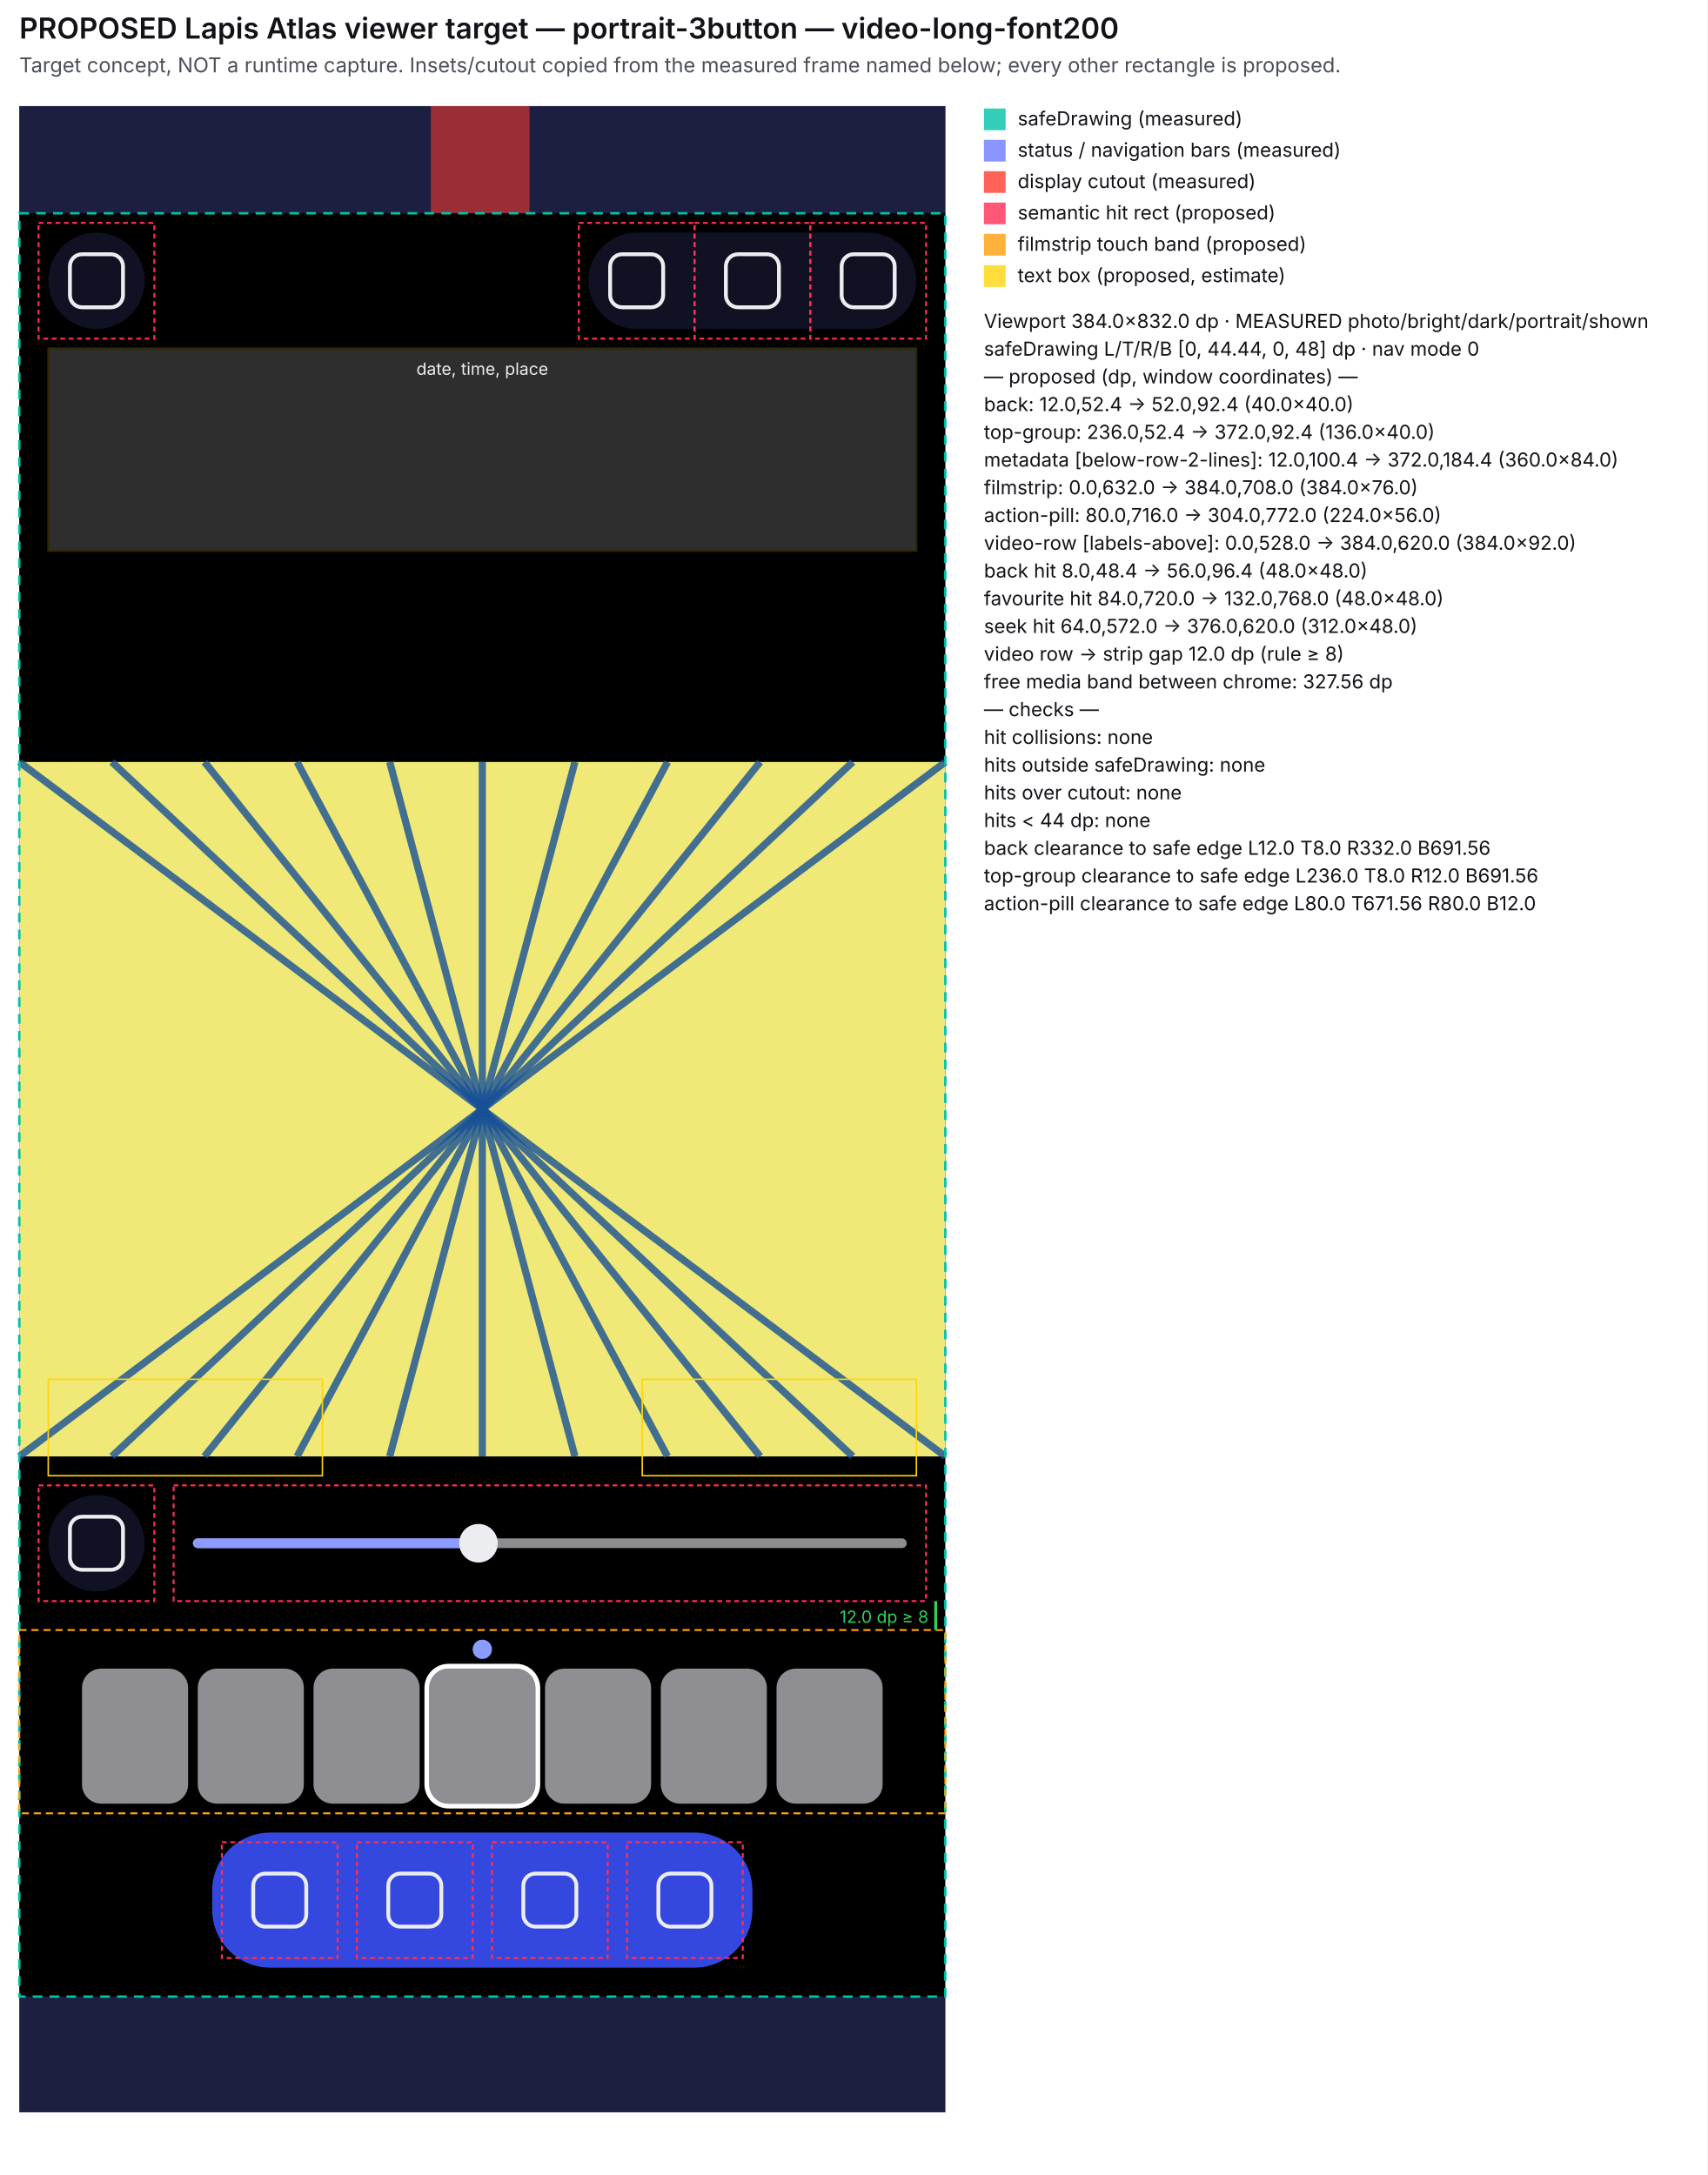
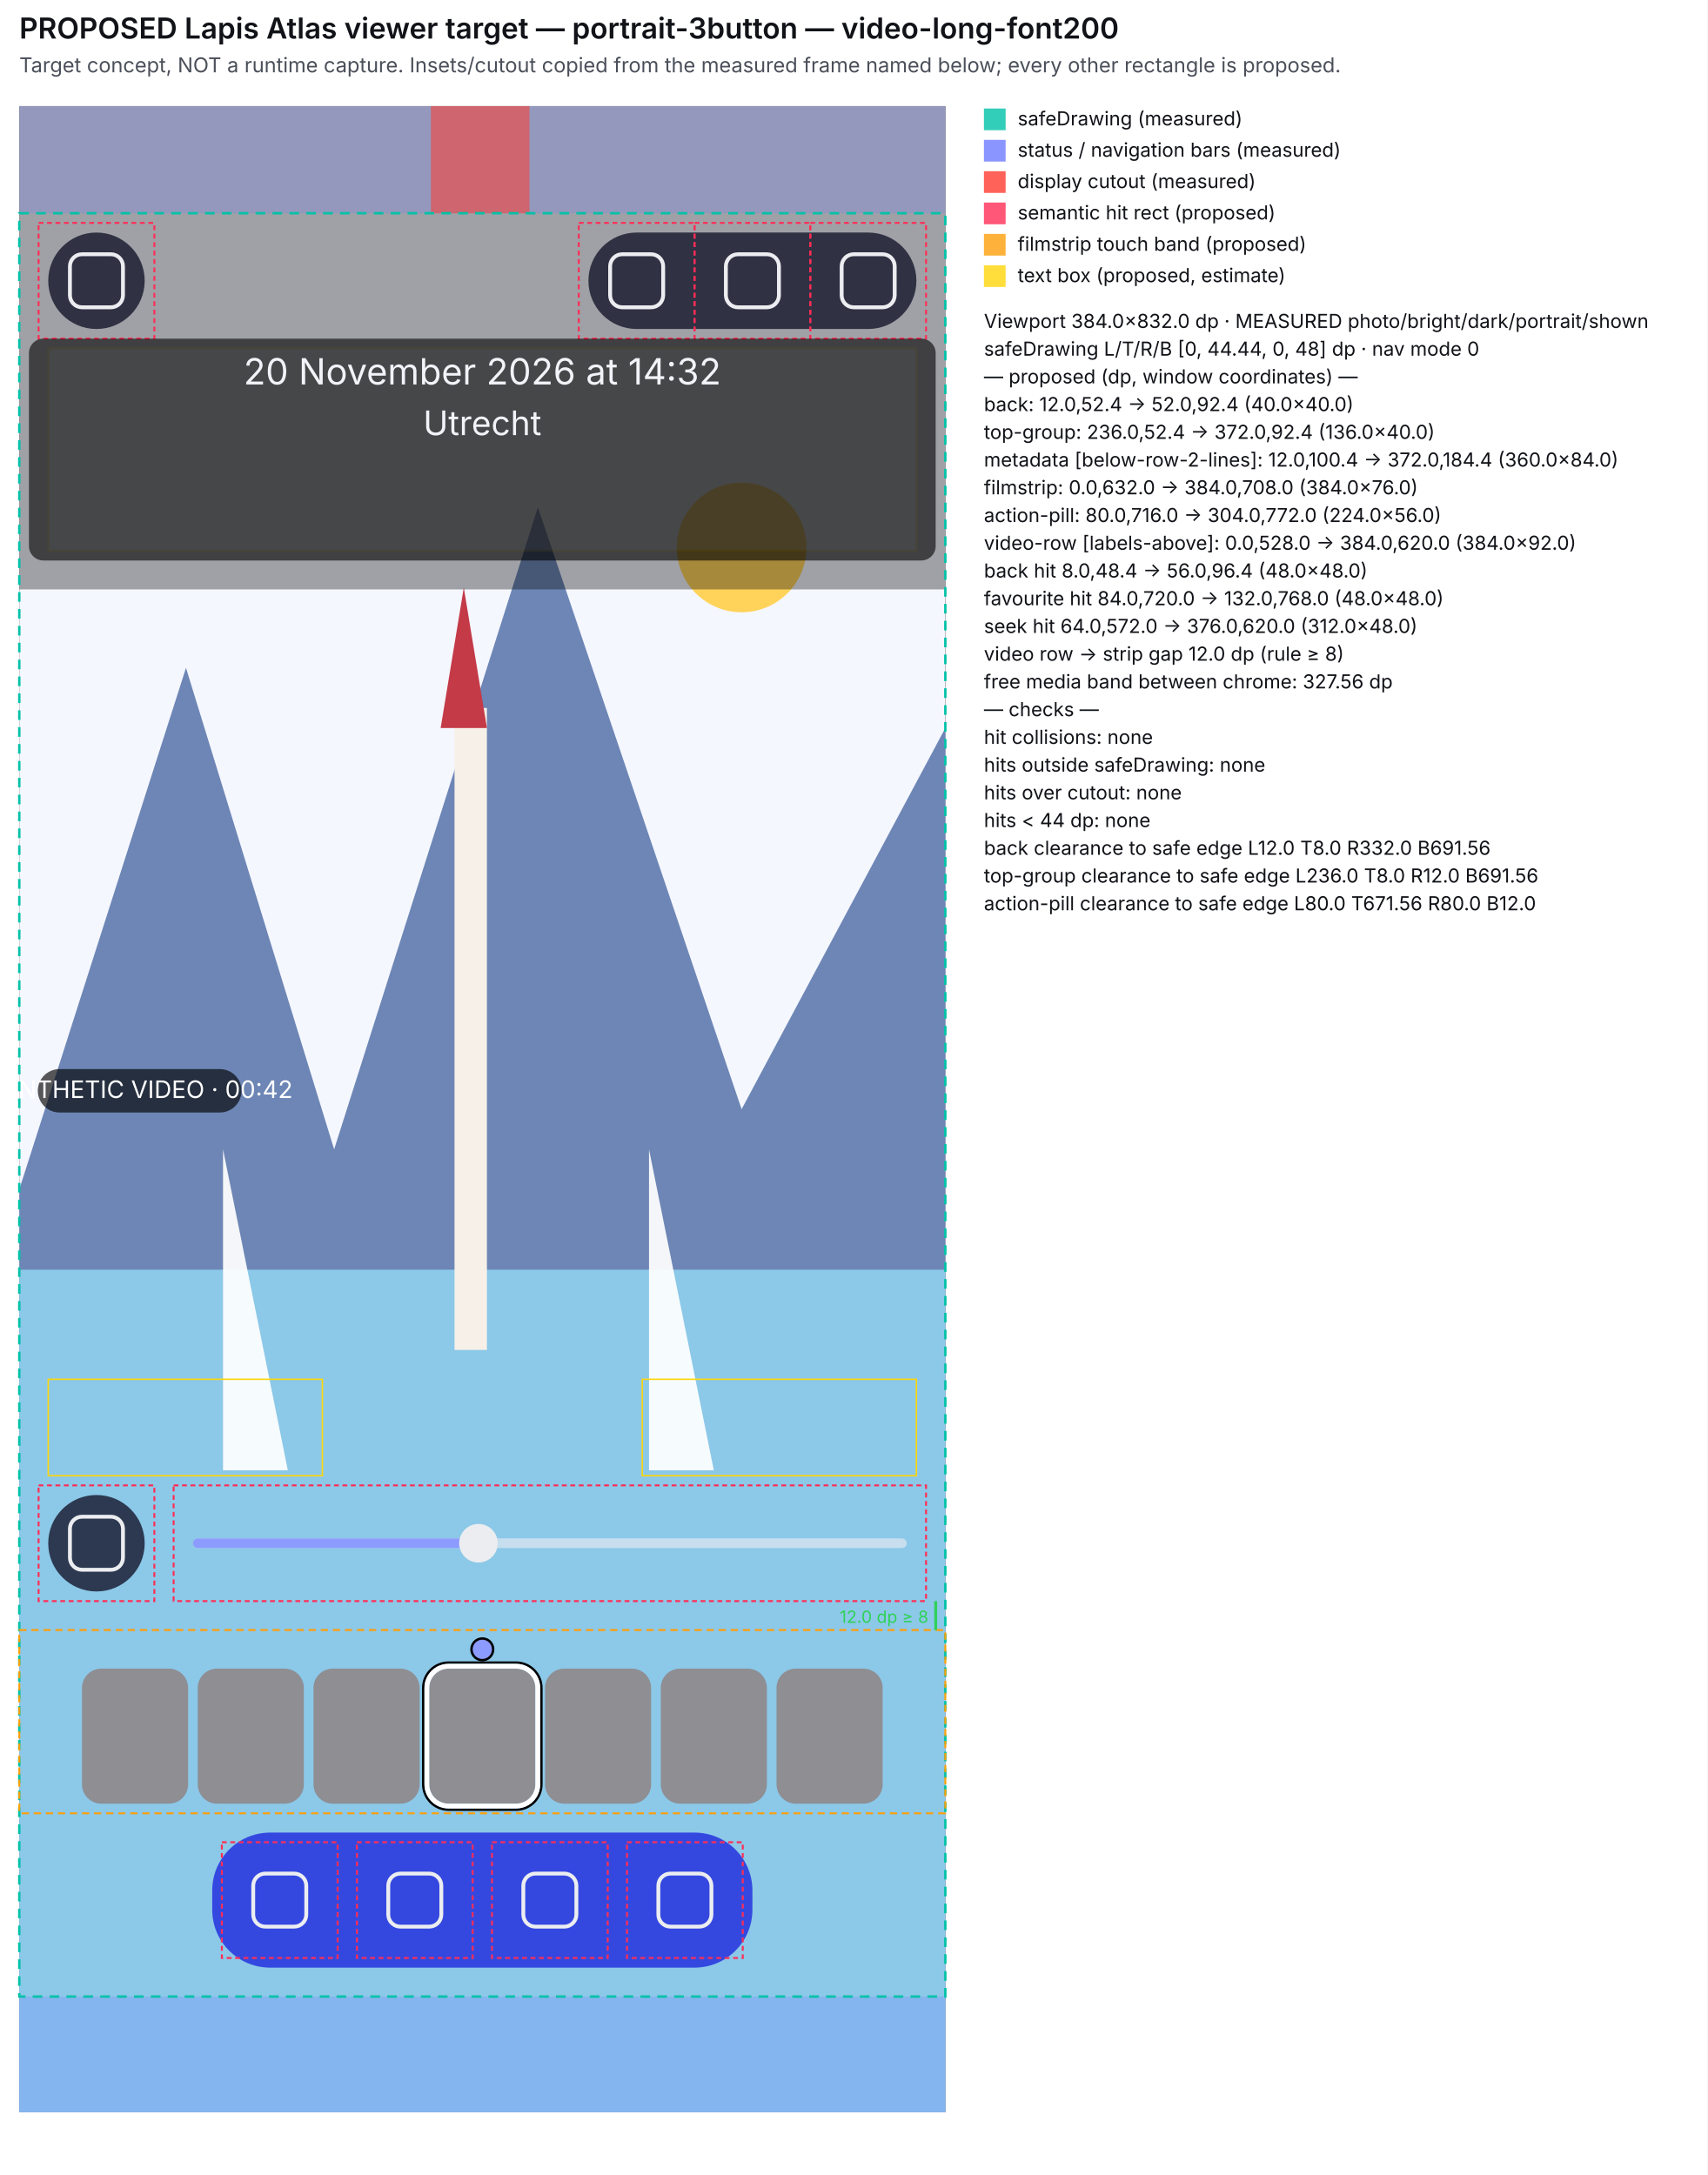
<svg xmlns="http://www.w3.org/2000/svg" viewBox="0 0 708.0 902.0" font-family="Inter, Arial, sans-serif" font-size="8">
  <rect width="708.0" height="902.0" fill="#FFFFFF" />
  <text x="8" y="16" font-size="12" font-weight="600" fill="#111318">PROPOSED Lapis Atlas viewer target — portrait-3button — video-long-font200</text>
  <text x="8" y="30" font-size="8.5" fill="#4A4F59">Target concept, NOT a runtime capture. Insets/cutout copied from the measured frame named below; every other rectangle is proposed.</text>
  <g transform="translate(8,44)">
    <rect width="384.0" height="832.0" fill="#000000" />
-     <rect x="0.0" y="272.0" width="384.0" height="288.0" fill="#F0E978" />
-     <line x1="0.0" y1="272.0" x2="384.0" y2="560.0" stroke="#165096" stroke-width="3" opacity="0.8" />
-     <line x1="38.4" y1="272.0" x2="345.6" y2="560.0" stroke="#165096" stroke-width="3" opacity="0.8" />
-     <line x1="76.8" y1="272.0" x2="307.2" y2="560.0" stroke="#165096" stroke-width="3" opacity="0.8" />
-     <line x1="115.2" y1="272.0" x2="268.8" y2="560.0" stroke="#165096" stroke-width="3" opacity="0.8" />
-     <line x1="153.6" y1="272.0" x2="230.4" y2="560.0" stroke="#165096" stroke-width="3" opacity="0.8" />
-     <line x1="192.0" y1="272.0" x2="192.0" y2="560.0" stroke="#165096" stroke-width="3" opacity="0.8" />
-     <line x1="230.4" y1="272.0" x2="153.6" y2="560.0" stroke="#165096" stroke-width="3" opacity="0.8" />
-     <line x1="268.8" y1="272.0" x2="115.2" y2="560.0" stroke="#165096" stroke-width="3" opacity="0.8" />
-     <line x1="307.2" y1="272.0" x2="76.8" y2="560.0" stroke="#165096" stroke-width="3" opacity="0.8" />
-     <line x1="345.6" y1="272.0" x2="38.4" y2="560.0" stroke="#165096" stroke-width="3" opacity="0.8" />
-     <line x1="384.0" y1="272.0" x2="0.0" y2="560.0" stroke="#165096" stroke-width="3" opacity="0.8" />
+     <rect width="384.0" height="832.0" fill="#F5F7FF" />
+     <path d="M0 449.28 L69.12 232.96 L130.56 432.64 L215.04 166.4 L299.52 416.0 L384.0 257.92 V832.0 H0 Z" fill="#6D86B5" />
+     <rect y="482.56" width="384.0" height="349.44" fill="#8CC8E8" />
+     <circle cx="299.52" cy="183.04" r="26.88" fill="#FFD35A" />
+     <rect x="180.48" y="249.6" width="13.44" height="266.24" fill="#F6F0E8" />
+     <path d="M174.72 257.92 L193.92 257.92 L184.32 199.68 Z" fill="#C43A47" />
+     <path d="M84.48 565.76 l0 -133.12 l26.88 133.12 Z" fill="#FFF" opacity=".92" />
+     <path d="M261.12 565.76 l0 -133.12 l26.88 133.12 Z" fill="#FFF" opacity=".92" />
+     <rect x="7.68" y="399.36" width="84.48" height="18" rx="9" fill="#000" opacity=".65" />
+     <text x="49.92" y="411.36" text-anchor="middle" font-size="10" fill="#FFF">SYNTHETIC VIDEO · 00:42</text>
    <rect x="0" y="0" width="384.0" height="200.44" fill="#000" opacity="0.35" />
    <rect x="0" y="0" width="384.0" height="44.44" fill="#6E7BFF" opacity="0.25" />
    <rect x="0" y="784.0" width="384.0" height="48" fill="#6E7BFF" opacity="0.25" />
    <rect x="170.67" y="0.0" width="40.89" height="44.44" fill="#FF3B30" opacity="0.55" />
    <rect x="0" y="44.44" width="384.0" height="739.56" fill="none" stroke="#00C2A8" stroke-width="1" stroke-dasharray="4 3" />
    <rect x="12.0" y="52.44" width="40.0" height="40.0" rx="20.0" fill="#14152A" opacity="0.8" />
    <rect x="21.0" y="61.44" width="22.0" height="22.0" rx="5" fill="none" stroke="#ECEDF0" stroke-width="1.6" />
    <rect x="8.0" y="48.44" width="48.0" height="48.0" fill="none" stroke="#FF2D55" stroke-width="0.8" stroke-dasharray="2 1.5" />
    <rect x="236.0" y="52.44" width="136.0" height="40.0" rx="20.0" fill="#14152A" opacity="0.8" />
    <rect x="245.0" y="61.44" width="22.0" height="22.0" rx="5" fill="none" stroke="#ECEDF0" stroke-width="1.6" />
    <rect x="232.0" y="48.44" width="48.0" height="48.0" fill="none" stroke="#FF2D55" stroke-width="0.8" stroke-dasharray="2 1.5" />
    <rect x="293.0" y="61.44" width="22.0" height="22.0" rx="5" fill="none" stroke="#ECEDF0" stroke-width="1.6" />
    <rect x="280.0" y="48.44" width="48.0" height="48.0" fill="none" stroke="#FF2D55" stroke-width="0.8" stroke-dasharray="2 1.5" />
    <rect x="341.0" y="61.44" width="22.0" height="22.0" rx="5" fill="none" stroke="#ECEDF0" stroke-width="1.6" />
    <rect x="328.0" y="48.44" width="48.0" height="48.0" fill="none" stroke="#FF2D55" stroke-width="0.8" stroke-dasharray="2 1.5" />
    <rect x="12.0" y="100.44" width="360.0" height="84.0" fill="#FFFFFF" opacity="0.18" stroke="#FFD60A" stroke-width="0.8" />
-     <text x="192.0" y="111.44" text-anchor="middle" fill="#ECEDF0" font-size="7">date, time, place</text>
+     <rect x="4.0" y="96.44" width="376.0" height="92.0" rx="6" fill="#000" opacity="0.6" />
+     <text x="192.0" y="115.44" text-anchor="middle" fill="#F2F3F8" font-size="15.0">20 November 2026 at 14:32</text>
+     <text x="192.0" y="136.44" text-anchor="middle" fill="#F2F3F8" font-size="14.0">Utrecht</text>
    <rect x="0.0" y="632.0" width="384.0" height="76.0" fill="none" stroke="#FF9F0A" stroke-width="0.8" stroke-dasharray="3 2" />
    <rect x="170.0" y="648.0" width="44.0" height="56.0" rx="8.0" fill="#8E8E93" />
-     <rect x="167.0" y="645.0" width="50.0" height="62.0" rx="11.0" fill="none" stroke="#000" stroke-width="1.0" />
-     <rect x="169.0" y="647.0" width="46.0" height="58.0" rx="9.0" fill="none" stroke="#FFFFFF" stroke-width="2.0" />
+     <rect x="167.5" y="645.5" width="49.0" height="61.0" rx="10.5" fill="none" stroke="#000" stroke-width="1.0" />
+     <rect x="169.0" y="647.0" width="46.0" height="58.0" rx="9.0" fill="none" stroke="#FFF" stroke-width="2.0" />
+     <circle cx="192.0" cy="640.0" r="5.0" fill="#000" />
    <circle cx="192.0" cy="640.0" r="4.0" fill="#8C9BFF" />
    <rect x="218.0" y="648.0" width="44.0" height="56.0" rx="8.0" fill="#8E8E93" />
    <rect x="266.0" y="648.0" width="44.0" height="56.0" rx="8.0" fill="#8E8E93" />
    <rect x="314.0" y="648.0" width="44.0" height="56.0" rx="8.0" fill="#8E8E93" />
    <rect x="122.0" y="648.0" width="44.0" height="56.0" rx="8.0" fill="#8E8E93" />
    <rect x="74.0" y="648.0" width="44.0" height="56.0" rx="8.0" fill="#8E8E93" />
    <rect x="26.0" y="648.0" width="44.0" height="56.0" rx="8.0" fill="#8E8E93" />
    <rect x="80.0" y="716.0" width="224.0" height="56.0" rx="24.0" fill="#3448E0" />
    <rect x="97.0" y="733.0" width="22.0" height="22.0" rx="5" fill="none" stroke="#ECEDF0" stroke-width="1.6" />
    <rect x="84.0" y="720.0" width="48.0" height="48.0" fill="none" stroke="#FF2D55" stroke-width="0.8" stroke-dasharray="2 1.5" />
    <rect x="153.0" y="733.0" width="22.0" height="22.0" rx="5" fill="none" stroke="#ECEDF0" stroke-width="1.6" />
    <rect x="140.0" y="720.0" width="48.0" height="48.0" fill="none" stroke="#FF2D55" stroke-width="0.8" stroke-dasharray="2 1.5" />
    <rect x="209.0" y="733.0" width="22.0" height="22.0" rx="5" fill="none" stroke="#ECEDF0" stroke-width="1.6" />
    <rect x="196.0" y="720.0" width="48.0" height="48.0" fill="none" stroke="#FF2D55" stroke-width="0.8" stroke-dasharray="2 1.5" />
    <rect x="265.0" y="733.0" width="22.0" height="22.0" rx="5" fill="none" stroke="#ECEDF0" stroke-width="1.6" />
    <rect x="252.0" y="720.0" width="48.0" height="48.0" fill="none" stroke="#FF2D55" stroke-width="0.8" stroke-dasharray="2 1.5" />
    <rect x="12.0" y="576.0" width="40.0" height="40.0" rx="20.0" fill="#14152A" opacity="0.8" />
    <rect x="21.0" y="585.0" width="22.0" height="22.0" rx="5" fill="none" stroke="#ECEDF0" stroke-width="1.6" />
    <rect x="8.0" y="572.0" width="48.0" height="48.0" fill="none" stroke="#FF2D55" stroke-width="0.8" stroke-dasharray="2 1.5" />
    <rect x="72.0" y="594.0" width="296.0" height="4" rx="2" fill="#ECEDF0" opacity="0.6" />
    <rect x="72.0" y="594.0" width="118.4" height="4" rx="2" fill="#8C9BFF" />
    <circle cx="190.4" cy="596.0" r="8" fill="#ECEDF0" />
    <rect x="64.0" y="572.0" width="312.0" height="48.0" fill="none" stroke="#FF2D55" stroke-width="0.8" stroke-dasharray="2 1.5" />
    <rect x="12.0" y="528.0" width="113.68" height="40.0" fill="none" stroke="#FFD60A" stroke-width="0.6" />
    <rect x="258.32" y="528.0" width="113.68" height="40.0" fill="none" stroke="#FFD60A" stroke-width="0.6" />
    <line x1="380.0" y1="620.0" x2="380.0" y2="632.0" stroke="#30D158" stroke-width="1.2" />
    <text x="377.0" y="629.0" text-anchor="end" fill="#30D158" font-size="7">12.0 dp ≥ 8</text>
  </g>
  <defs>
    <pattern id="hatch" width="6" height="6" patternUnits="userSpaceOnUse" patternTransform="rotate(45)">
      <line x1="0" y1="0" x2="0" y2="6" stroke="#FF9F0A" stroke-width="2" />
    </pattern>
  </defs>
  <g font-size="8" fill="#111318">
    <rect x="408.0" y="45" width="9" height="9" fill="#00C2A8" opacity="0.8" />
    <text x="422.0" y="52">safeDrawing (measured)</text>
    <rect x="408.0" y="58" width="9" height="9" fill="#6E7BFF" opacity="0.8" />
    <text x="422.0" y="65">status / navigation bars (measured)</text>
    <rect x="408.0" y="71" width="9" height="9" fill="#FF3B30" opacity="0.8" />
    <text x="422.0" y="78">display cutout (measured)</text>
    <rect x="408.0" y="84" width="9" height="9" fill="#FF2D55" opacity="0.8" />
    <text x="422.0" y="91">semantic hit rect (proposed)</text>
    <rect x="408.0" y="97" width="9" height="9" fill="#FF9F0A" opacity="0.8" />
    <text x="422.0" y="104">filmstrip touch band (proposed)</text>
    <rect x="408.0" y="110" width="9" height="9" fill="#FFD60A" opacity="0.8" />
    <text x="422.0" y="117">text box (proposed, estimate)</text>
    <text x="408.0" y="136">Viewport 384.0×832.0 dp · MEASURED photo/bright/dark/portrait/shown</text>
    <text x="408.0" y="147.5">safeDrawing L/T/R/B [0, 44.44, 0, 48] dp · nav mode 0</text>
    <text x="408.0" y="159.0">— proposed (dp, window coordinates) —</text>
    <text x="408.0" y="170.5">back: 12.0,52.4 → 52.0,92.4 (40.0×40.0)</text>
    <text x="408.0" y="182.0">top-group: 236.0,52.4 → 372.0,92.4 (136.0×40.0)</text>
    <text x="408.0" y="193.5">metadata [below-row-2-lines]: 12.0,100.4 → 372.0,184.4 (360.0×84.0)</text>
    <text x="408.0" y="205.0">filmstrip: 0.0,632.0 → 384.0,708.0 (384.0×76.0)</text>
    <text x="408.0" y="216.5">action-pill: 80.0,716.0 → 304.0,772.0 (224.0×56.0)</text>
    <text x="408.0" y="228.0">video-row [labels-above]: 0.0,528.0 → 384.0,620.0 (384.0×92.0)</text>
    <text x="408.0" y="239.5">back hit 8.0,48.4 → 56.0,96.4 (48.0×48.0)</text>
    <text x="408.0" y="251.0">favourite hit 84.0,720.0 → 132.0,768.0 (48.0×48.0)</text>
    <text x="408.0" y="262.5">seek hit 64.0,572.0 → 376.0,620.0 (312.0×48.0)</text>
    <text x="408.0" y="274.0">video row → strip gap 12.0 dp (rule ≥ 8)</text>
    <text x="408.0" y="285.5">free media band between chrome: 327.56 dp</text>
    <text x="408.0" y="297.0">— checks —</text>
    <text x="408.0" y="308.5">hit collisions: none</text>
    <text x="408.0" y="320.0">hits outside safeDrawing: none</text>
    <text x="408.0" y="331.5">hits over cutout: none</text>
    <text x="408.0" y="343.0">hits &lt; 44 dp: none</text>
    <text x="408.0" y="354.5">back clearance to safe edge L12.0 T8.0 R332.0 B691.56</text>
    <text x="408.0" y="366.0">top-group clearance to safe edge L236.0 T8.0 R12.0 B691.56</text>
    <text x="408.0" y="377.5">action-pill clearance to safe edge L80.0 T671.56 R80.0 B12.0</text>
  </g>
</svg>
